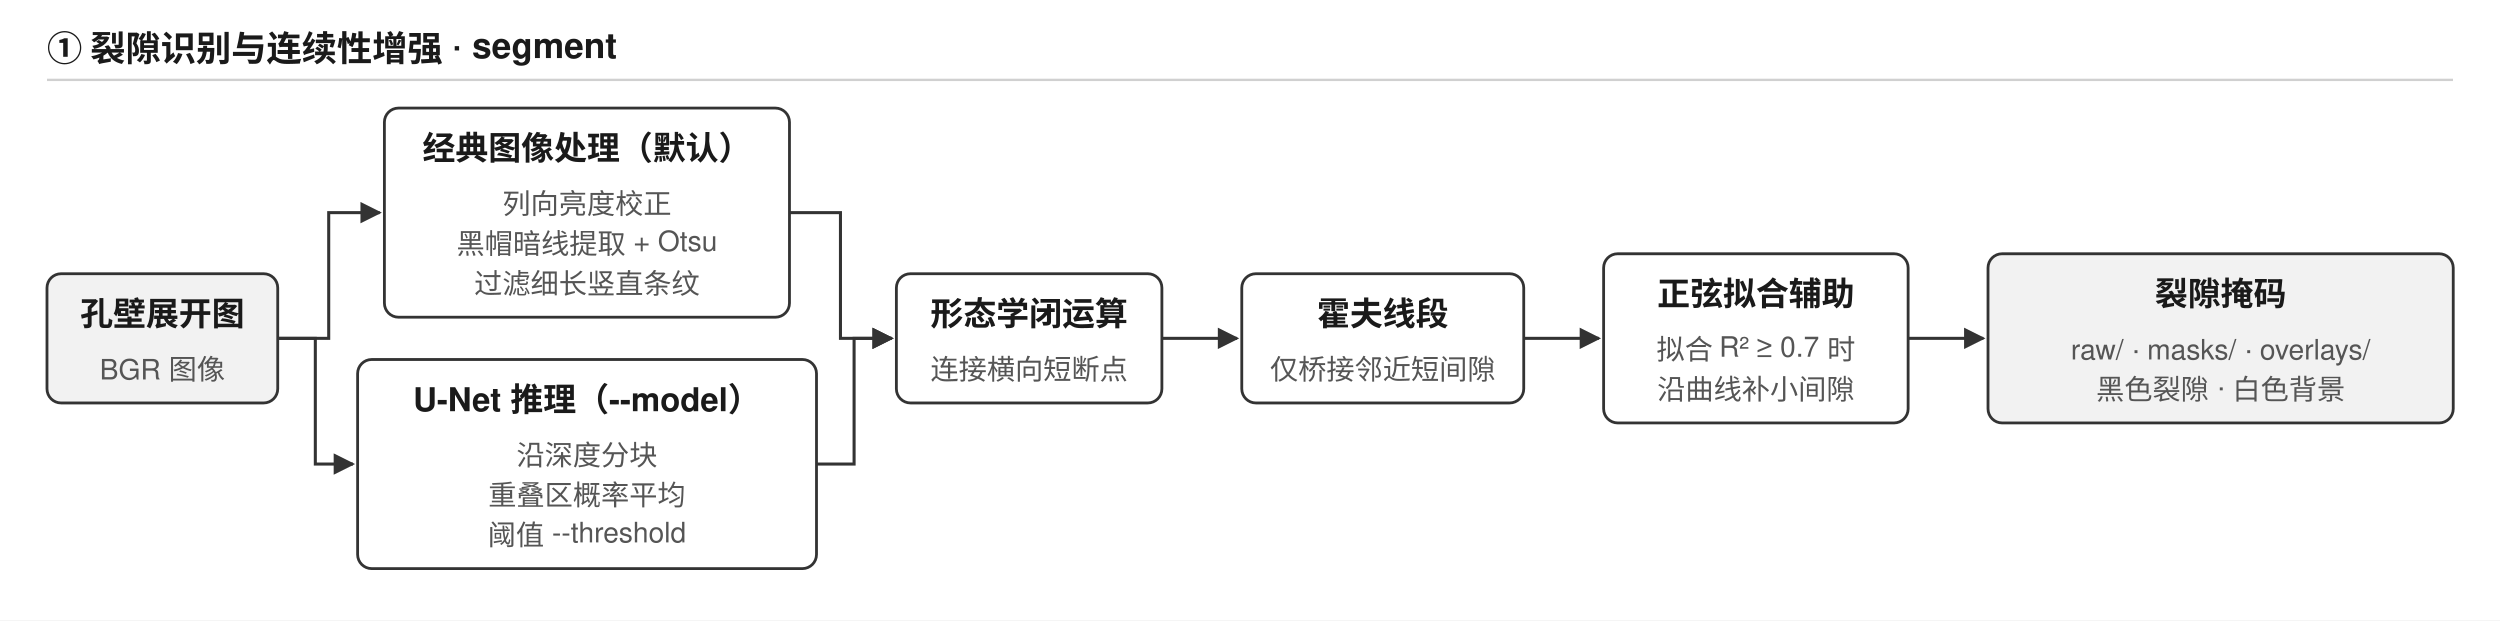
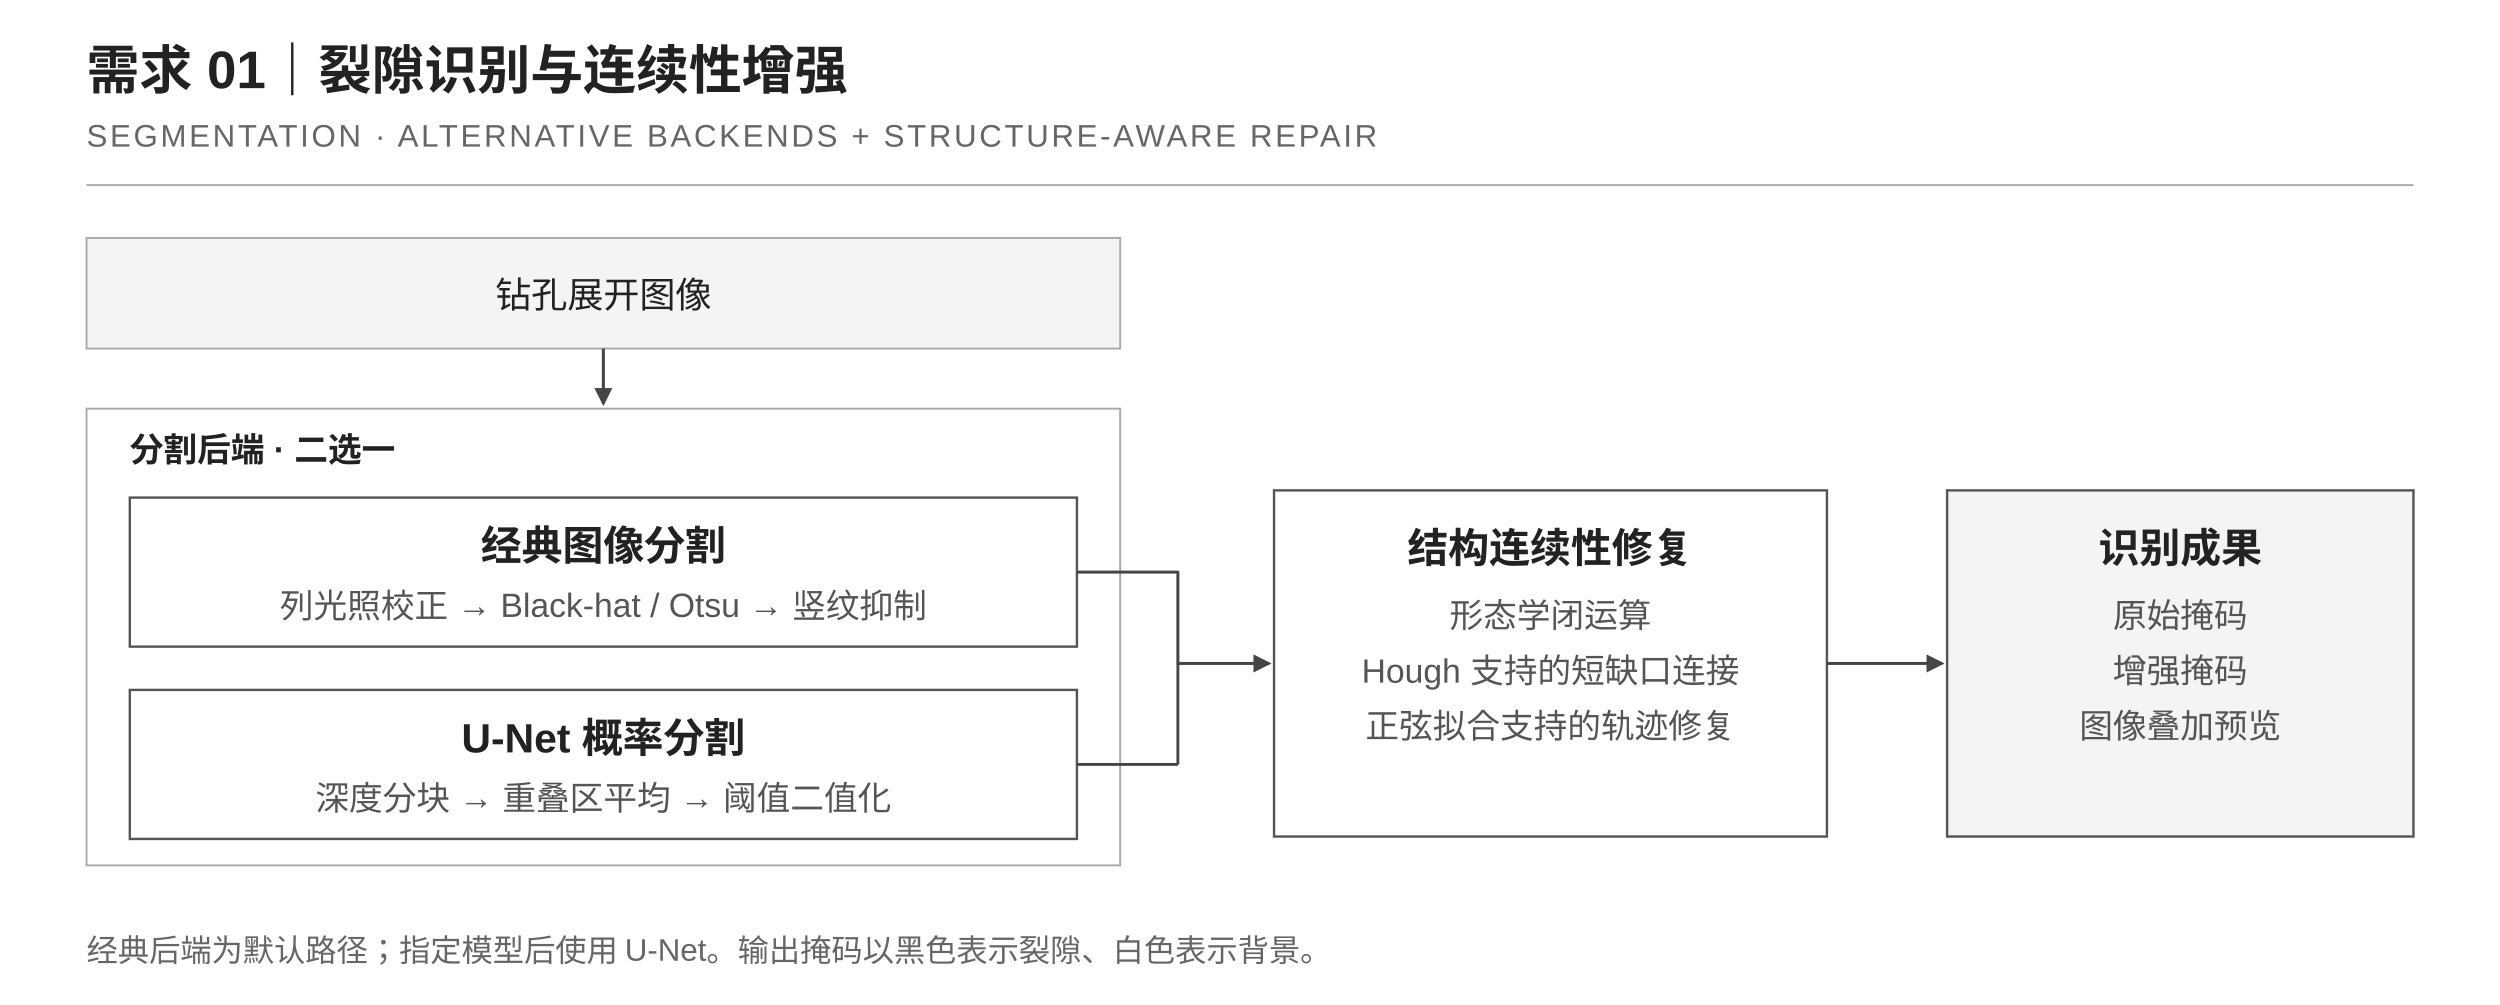
- <svg xmlns="http://www.w3.org/2000/svg" width="1064" height="264" viewBox="0 0 1064 264" role="img" aria-labelledby="t">
+ <svg xmlns="http://www.w3.org/2000/svg" width="1040" height="418" viewBox="0 0 1040 418" role="img" aria-labelledby="title desc">
  <defs>
-     <marker id="a" viewBox="0 0 10 10" refX="9" refY="5" markerWidth="7" markerHeight="7" orient="auto">
-       <path d="M0,0 L10,5 L0,10 z" fill="#333333" />
-     </marker>
-     <marker id="ad" viewBox="0 0 10 10" refX="9" refY="5" markerWidth="7" markerHeight="7" orient="auto">
-       <path d="M0,0 L10,5 L0,10 z" fill="#777777" />
+     <marker id="arrow" viewBox="0 0 8 8" refX="7" refY="4" markerWidth="6" markerHeight="6" orient="auto">
+       <path d="M0 0 L8 4 L0 8 Z" fill="#454545" />
    </marker>
  </defs>
-   <rect width="100%" height="100%" fill="#ffffff" />
-   <g font-family="Helvetica, Arial, 'PingFang SC', 'Hiragino Sans GB', 'Microsoft YaHei', 'Noto Sans CJK SC', 'Source Han Sans SC', sans-serif">
-     <text x="20" y="26" font-size="15" font-weight="bold" fill="#1a1a1a">① 裂隙识别与连续性增强 · segment</text>
-     <line x1="20" y1="34" x2="1044" y2="34" stroke="#d0d0d0" stroke-width="1" />
-     <rect x="20.0" y="116.5" width="98.2" height="55.0" rx="6" fill="#f2f2f2" stroke="#333333" stroke-width="1.2" />
-     <text x="69.1" y="138.5" font-size="14" font-weight="bold" fill="#1a1a1a" text-anchor="middle">孔壁展开图</text>
-     <text x="69.1" y="161.5" font-size="12" fill="#555555" text-anchor="middle">BGR 图像</text>
-     <rect x="163.6" y="46.0" width="172.4" height="89.0" rx="6" fill="#ffffff" stroke="#333333" stroke-width="1.2" />
-     <text x="249.8" y="68.0" font-size="14" font-weight="bold" fill="#1a1a1a" text-anchor="middle">经典图像处理（默认）</text>
-     <text x="249.8" y="91.0" font-size="12" fill="#555555" text-anchor="middle">列向亮度校正</text>
-     <text x="249.8" y="108.0" font-size="12" fill="#555555" text-anchor="middle">黑帽暗线提取 + Otsu</text>
-     <text x="249.8" y="125.0" font-size="12" fill="#555555" text-anchor="middle">过滤细长竖直条纹</text>
-     <rect x="152.2" y="153.0" width="195.3" height="89.0" rx="6" fill="#ffffff" stroke="#333333" stroke-width="1.2" />
-     <text x="249.8" y="175.0" font-size="14" font-weight="bold" fill="#1a1a1a" text-anchor="middle">U-Net 推理（--model）</text>
-     <text x="249.8" y="198.0" font-size="12" fill="#555555" text-anchor="middle">沿深度分块</text>
-     <text x="249.8" y="215.0" font-size="12" fill="#555555" text-anchor="middle">重叠区概率平均</text>
-     <text x="249.8" y="232.0" font-size="12" fill="#555555" text-anchor="middle">阈值 --threshold</text>
-     <rect x="381.5" y="116.5" width="113.0" height="55.0" rx="6" fill="#ffffff" stroke="#333333" stroke-width="1.2" />
-     <text x="438.0" y="138.5" font-size="14" font-weight="bold" fill="#1a1a1a" text-anchor="middle">形态学闭运算</text>
-     <text x="438.0" y="161.5" font-size="12" fill="#555555" text-anchor="middle">连接横向短断点</text>
-     <rect x="528.5" y="116.5" width="120.0" height="55.0" rx="6" fill="#ffffff" stroke="#333333" stroke-width="1.2" />
-     <text x="588.5" y="138.5" font-size="14" font-weight="bold" fill="#1a1a1a" text-anchor="middle">霍夫线段</text>
-     <text x="588.5" y="161.5" font-size="12" fill="#555555" text-anchor="middle">仅桥接邻近短间隙</text>
-     <rect x="682.5" y="108.0" width="129.6" height="72.0" rx="6" fill="#ffffff" stroke="#333333" stroke-width="1.2" />
-     <text x="747.3" y="130.0" font-size="14" font-weight="bold" fill="#1a1a1a" text-anchor="middle">正弦拟合辅助</text>
-     <text x="747.3" y="153.0" font-size="12" fill="#555555" text-anchor="middle">拟合 R² ≥ 0.7 时</text>
-     <text x="747.3" y="170.0" font-size="12" fill="#555555" text-anchor="middle">沿曲线补小间隙</text>
-     <rect x="846.1" y="108.0" width="198.0" height="72.0" rx="6" fill="#f2f2f2" stroke="#333333" stroke-width="1.2" />
-     <text x="945.1" y="130.0" font-size="14" font-weight="bold" fill="#1a1a1a" text-anchor="middle">裂隙掩码</text>
-     <text x="945.1" y="153.0" font-size="12" fill="#555555" text-anchor="middle">raw/ · masks/ · overlays/</text>
-     <text x="945.1" y="170.0" font-size="12" fill="#555555" text-anchor="middle">黑色裂隙 · 白色背景</text>
-     <path d="M118.2,144.0 L139.9,144.0 L139.9,90.5 L161.6,90.5" fill="none" stroke="#333333" stroke-width="1.3" marker-end="url(#a)" />
-     <path d="M118.2,144.0 L134.2,144.0 L134.2,197.5 L150.2,197.5" fill="none" stroke="#333333" stroke-width="1.3" marker-end="url(#a)" />
-     <path d="M336.0,90.5 L357.7,90.5 L357.7,144.0 L379.5,144.0" fill="none" stroke="#333333" stroke-width="1.3" marker-end="url(#a)" />
-     <path d="M347.5,197.5 L363.5,197.5 L363.5,144.0 L379.5,144.0" fill="none" stroke="#333333" stroke-width="1.3" marker-end="url(#a)" />
-     <path d="M494.5,144.0 L526.5,144.0" fill="none" stroke="#333333" stroke-width="1.3" marker-end="url(#a)" />
-     <path d="M648.5,144.0 L680.5,144.0" fill="none" stroke="#333333" stroke-width="1.3" marker-end="url(#a)" />
-     <path d="M812.1,144.0 L844.1,144.0" fill="none" stroke="#333333" stroke-width="1.3" marker-end="url(#a)" />
+   <rect width="1040" height="418" fill="#fff" />
+   <g font-family="Arial, 'PingFang SC', 'Microsoft YaHei', sans-serif" fill="#222">
+     <text x="36" y="37" font-size="22" font-weight="600" text-anchor="start" fill="#222">需求 01｜裂隙识别与连续性增强</text>
+     <text x="36" y="61" font-size="13" font-weight="400" text-anchor="start" fill="#666" letter-spacing="1.1">SEGMENTATION  ·  ALTERNATIVE BACKENDS + STRUCTURE-AWARE REPAIR</text>
+     <path d="M36 77 H1004" fill="none" stroke="#aaa" stroke-width="0.8" />
+     <rect x="36" y="99" width="430" height="46" fill="#f4f4f4" stroke="#aaa" stroke-width="0.8" />
+     <text x="251.0" y="128" font-size="15" font-weight="400" text-anchor="middle" fill="#222">钻孔展开图像</text>
+     <path d="M251 145 L251 168" fill="none" stroke="#454545" stroke-width="1.25" stroke-linejoin="round" marker-end="url(#arrow)" />
+     <rect x="36" y="170" width="430" height="190" fill="#fff" stroke="#aaa" stroke-width="0.8" />
+     <text x="54" y="192" font-size="14" font-weight="600" text-anchor="start" fill="#222">分割后端 · 二选一</text>
+     <rect x="54" y="207" width="394" height="62" fill="#fff" stroke="#555" stroke-width="1" />
+     <text x="251.0" y="233" font-size="17" font-weight="600" text-anchor="middle" fill="#222">经典图像分割</text>
+     <text x="251.0" y="257" font-size="14" font-weight="400" text-anchor="middle" fill="#555">列光照校正 → Black-hat / Otsu → 竖纹抑制</text>
+     <rect x="54" y="287" width="394" height="62" fill="#fff" stroke="#555" stroke-width="1" />
+     <text x="251.0" y="313" font-size="17" font-weight="600" text-anchor="middle" fill="#222">U-Net 概率分割</text>
+     <text x="251.0" y="337" font-size="14" font-weight="400" text-anchor="middle" fill="#555">深度分块 → 重叠区平均 → 阈值二值化</text>
+     <rect x="530" y="204" width="230" height="144" fill="#fff" stroke="#555" stroke-width="1" />
+     <text x="645.0" y="234" font-size="17" font-weight="600" text-anchor="middle" fill="#222">结构连续性修复</text>
+     <text x="645.0" y="261" font-size="14" font-weight="400" text-anchor="middle" fill="#555">形态学闭运算</text>
+     <text x="645.0" y="284" font-size="14" font-weight="400" text-anchor="middle" fill="#555">Hough 支持的短缺口连接</text>
+     <text x="645.0" y="307" font-size="14" font-weight="400" text-anchor="middle" fill="#555">正弦拟合支持的轨迹修复</text>
+     <rect x="810" y="204" width="194" height="144" fill="#f4f4f4" stroke="#555" stroke-width="1" />
+     <text x="907.0" y="234" font-size="17" font-weight="600" text-anchor="middle" fill="#222">识别成果</text>
+     <text x="907.0" y="261" font-size="14" font-weight="400" text-anchor="middle" fill="#555">原始掩码</text>
+     <text x="907.0" y="284" font-size="14" font-weight="400" text-anchor="middle" fill="#555">增强掩码</text>
+     <text x="907.0" y="307" font-size="14" font-weight="400" text-anchor="middle" fill="#555">图像叠加预览</text>
+     <path d="M448 238 L490 238 L490 276 L528 276" fill="none" stroke="#454545" stroke-width="1.25" stroke-linejoin="round" marker-end="url(#arrow)" />
+     <path d="M448 318 H490" fill="none" stroke="#454545" stroke-width="1.2" />
+     <line x1="490" y1="318" x2="490" y2="276" stroke="#454545" stroke-width="1.2" />
+     <path d="M760 276 L808 276" fill="none" stroke="#454545" stroke-width="1.25" stroke-linejoin="round" marker-end="url(#arrow)" />
+     <text x="36" y="400" font-size="13" font-weight="400" text-anchor="start" fill="#666">经典后端为默认路径；指定模型后使用 U-Net。输出掩码以黑色表示裂隙、白色表示背景。</text>
  </g>
</svg>
